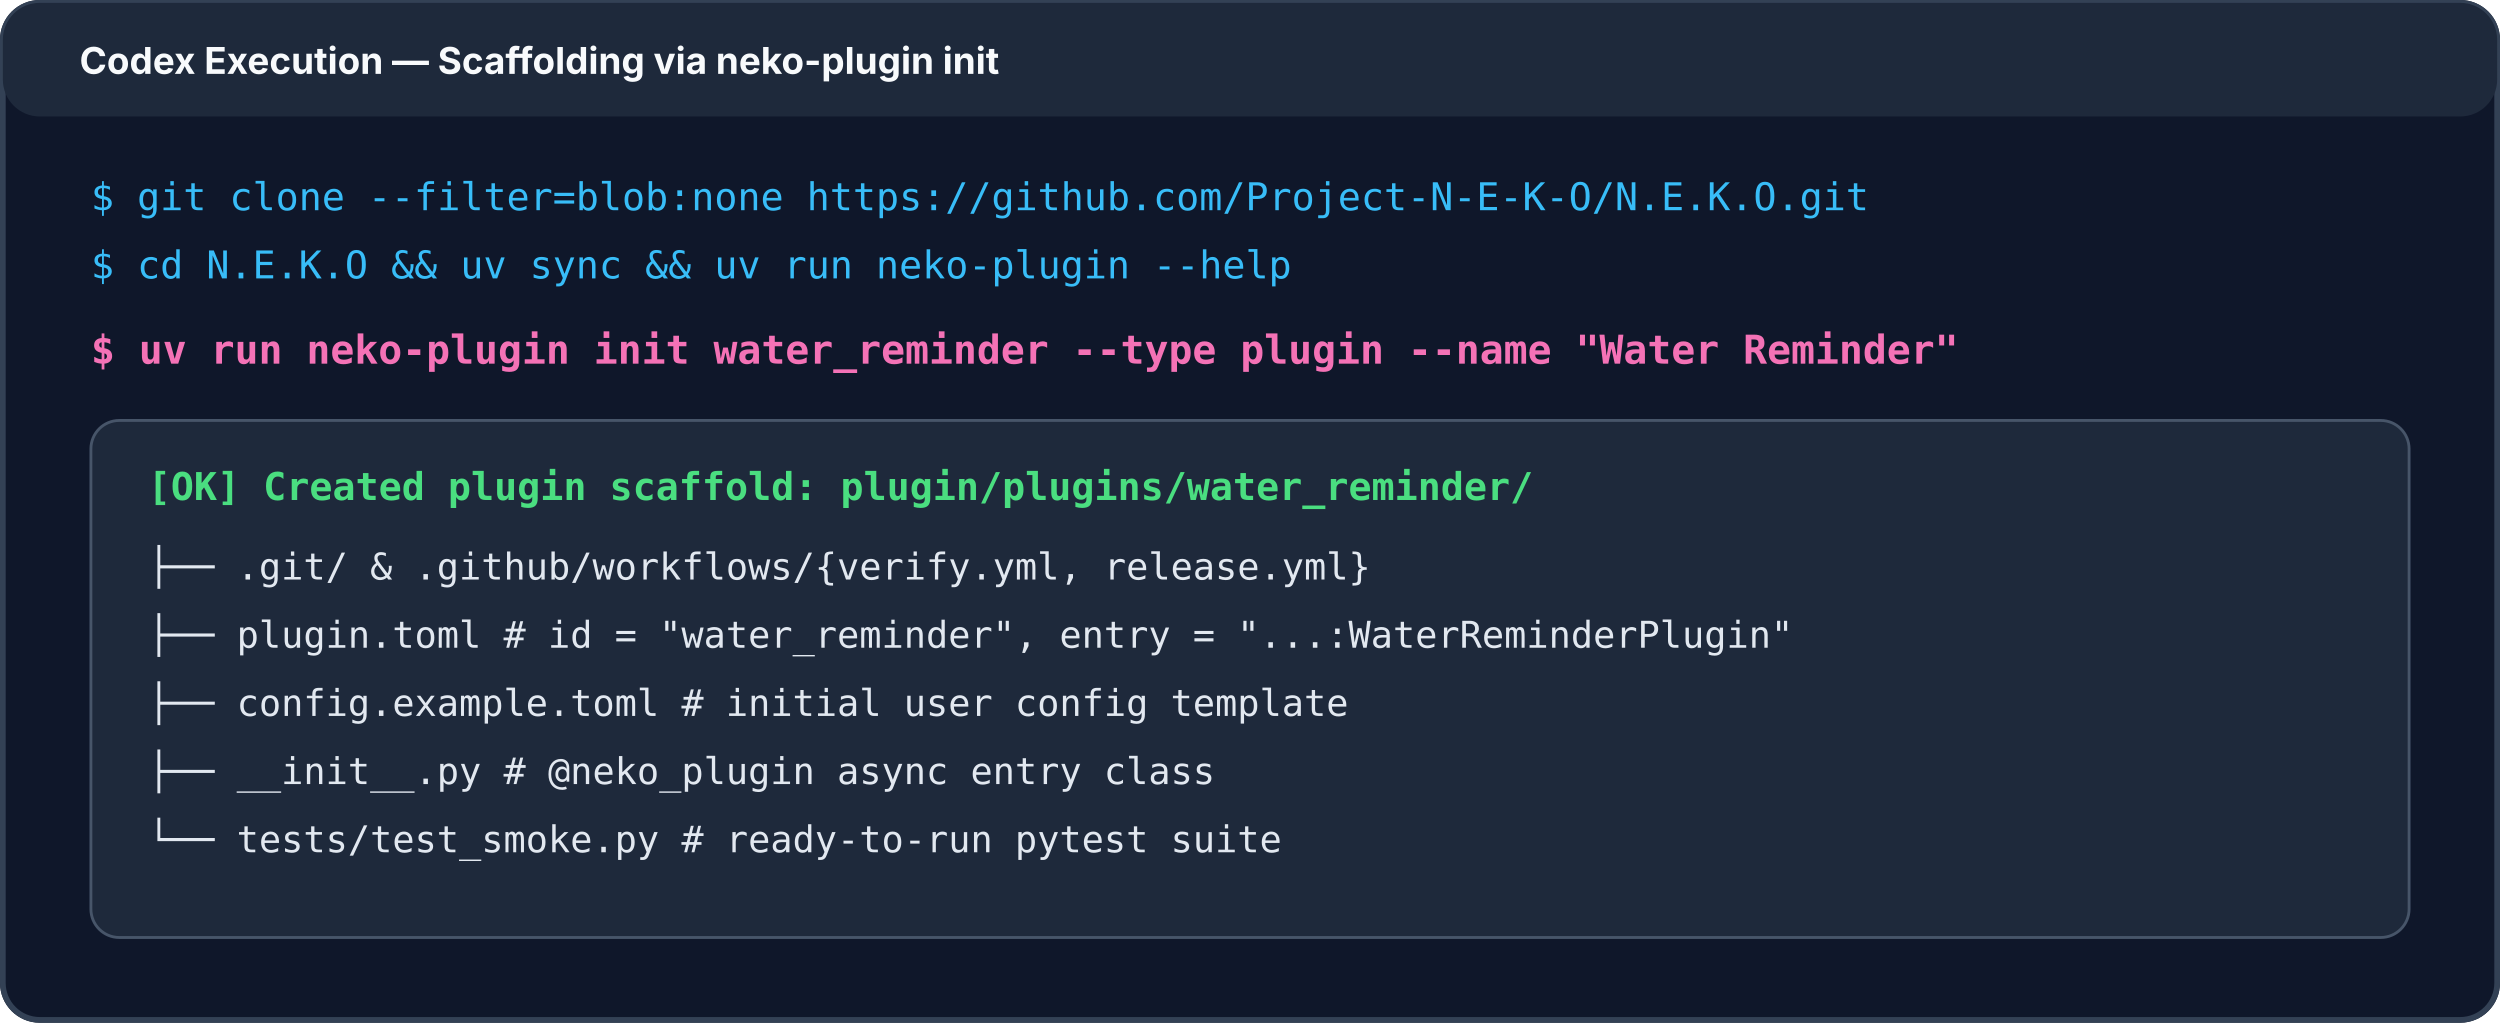
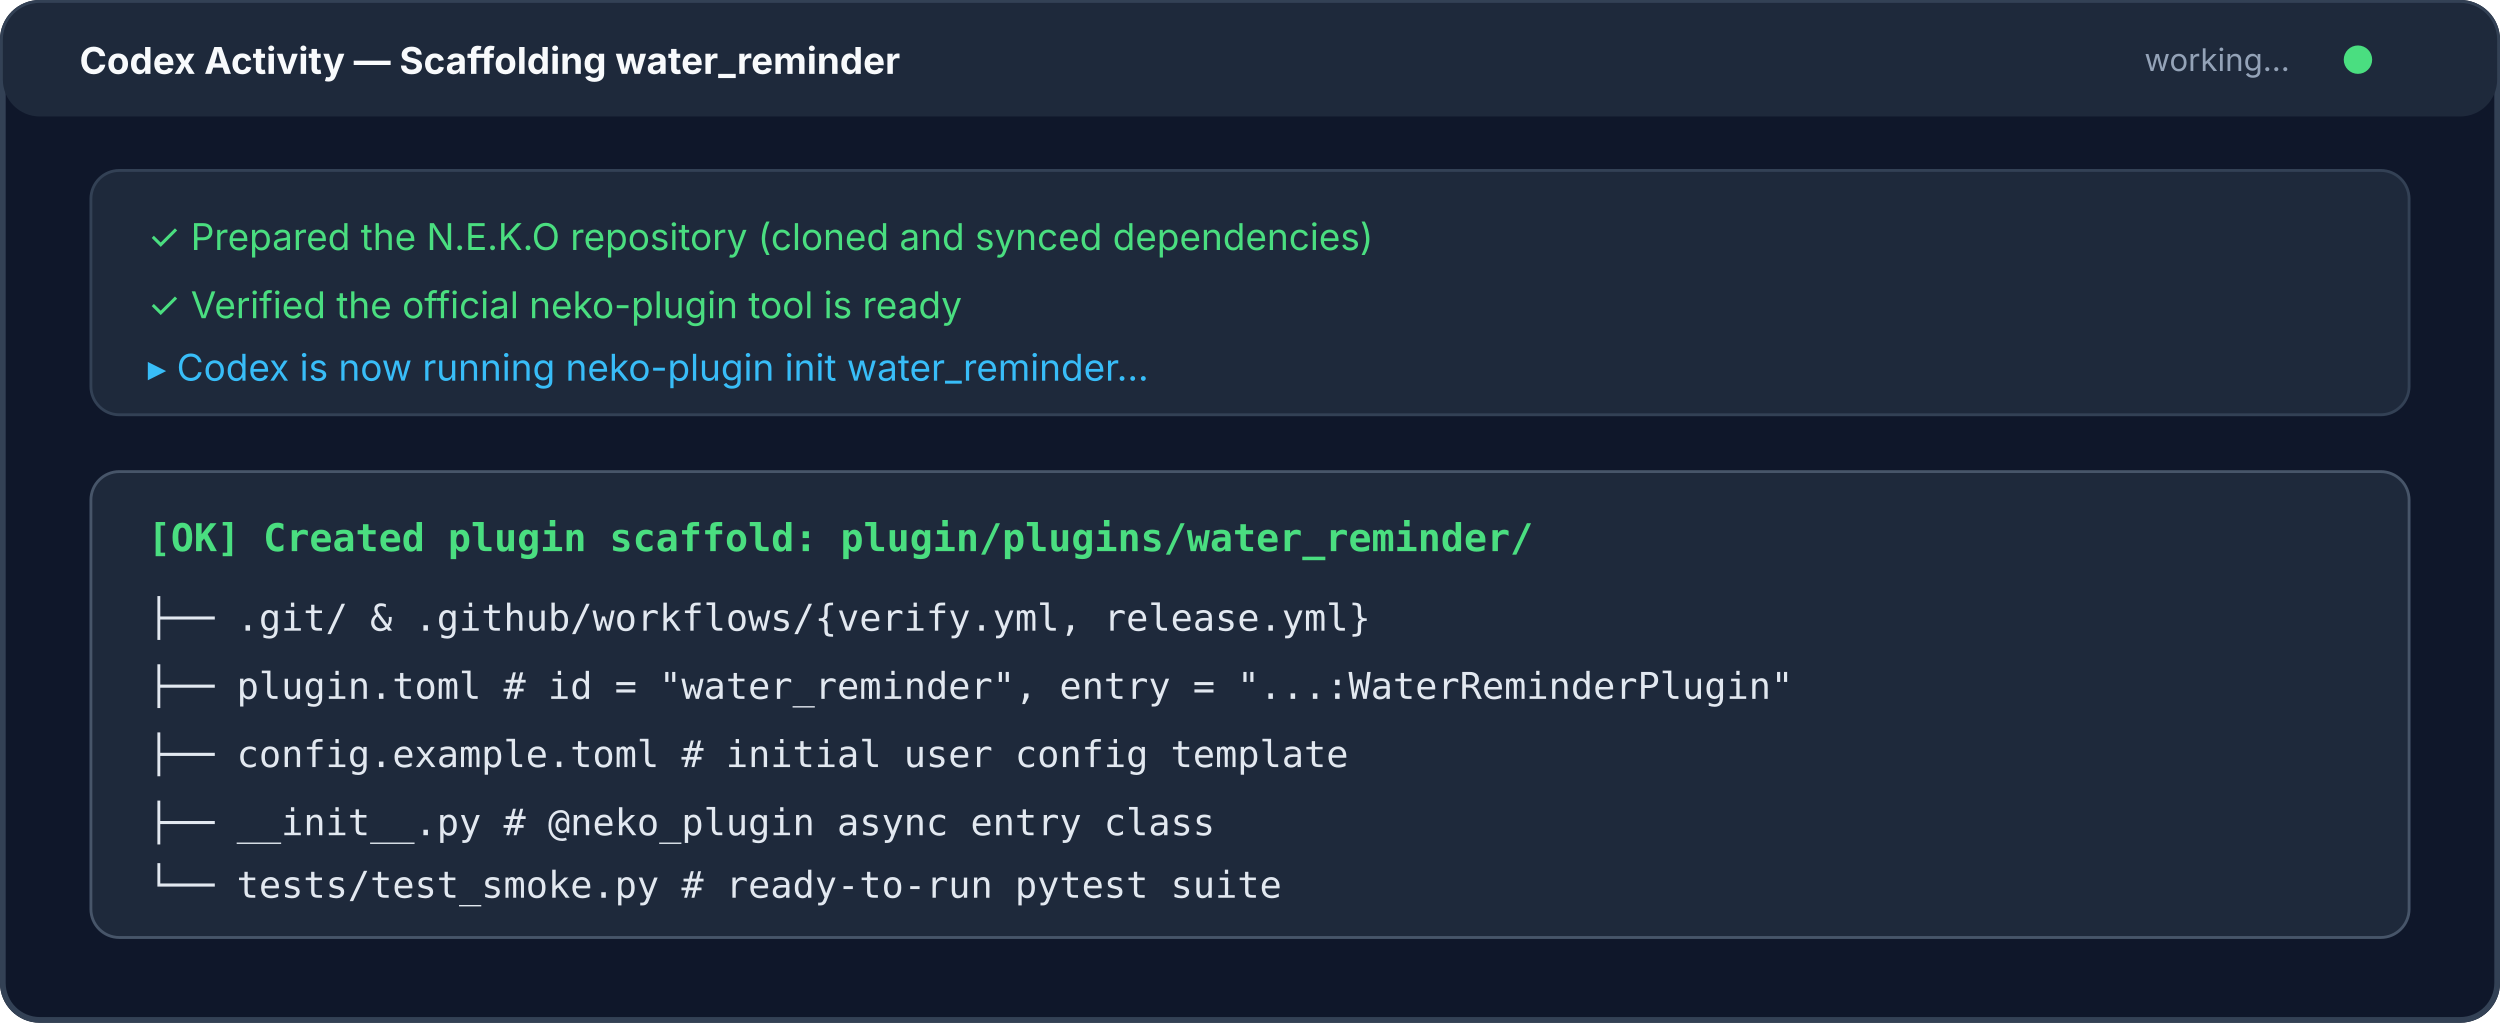
<svg xmlns="http://www.w3.org/2000/svg" viewBox="0 0 880 360" fill="none">
  <rect width="880" height="360" rx="14" fill="#0F172A" />
  <rect x="1" y="1" width="878" height="358" rx="13" stroke="#334155" stroke-width="2" />
  <rect x="1" y="1" width="878" height="40" rx="13" fill="#1E293B" />
-   <text x="28" y="26" fill="#F8FAFC" font-family="system-ui, -apple-system, sans-serif" font-size="13" font-weight="700">Codex Execution — Scaffolding via neko-plugin init</text>
-   <text x="32" y="74" fill="#38BDF8" font-family="ui-monospace, SFMono-Regular, Menlo, monospace" font-size="13.5">$ git clone --filter=blob:none https://github.com/Project-N-E-K-O/N.E.K.O.git</text>
-   <text x="32" y="98" fill="#38BDF8" font-family="ui-monospace, SFMono-Regular, Menlo, monospace" font-size="13.5">$ cd N.E.K.O &amp;&amp; uv sync &amp;&amp; uv run neko-plugin --help</text>
-   <text x="32" y="128" fill="#F472B6" font-family="ui-monospace, SFMono-Regular, Menlo, monospace" font-size="14" font-weight="700">$ uv run neko-plugin init water_reminder --type plugin --name "Water Reminder"</text>
-   <rect x="32" y="148" width="816" height="182" rx="10" fill="#1E293B" stroke="#475569" />
-   <text x="52" y="176" fill="#4ADE80" font-family="ui-monospace, SFMono-Regular, Menlo, monospace" font-size="13.5" font-weight="700">[OK] Created plugin scaffold: plugin/plugins/water_reminder/</text>
-   <text x="52" y="204" fill="#E2E8F0" font-family="ui-monospace, SFMono-Regular, Menlo, monospace" font-size="13">├── .git/ &amp; .github/workflows/{verify.yml, release.yml}</text>
-   <text x="52" y="228" fill="#E2E8F0" font-family="ui-monospace, SFMono-Regular, Menlo, monospace" font-size="13">├── plugin.toml          # id = "water_reminder", entry = "...:WaterReminderPlugin"</text>
-   <text x="52" y="252" fill="#E2E8F0" font-family="ui-monospace, SFMono-Regular, Menlo, monospace" font-size="13">├── config.example.toml  # initial user config template</text>
-   <text x="52" y="276" fill="#E2E8F0" font-family="ui-monospace, SFMono-Regular, Menlo, monospace" font-size="13">├── __init__.py          # @neko_plugin async entry class</text>
-   <text x="52" y="300" fill="#E2E8F0" font-family="ui-monospace, SFMono-Regular, Menlo, monospace" font-size="13">└── tests/test_smoke.py  # ready-to-run pytest suite</text>
+   <text x="28" y="26" fill="#F8FAFC" font-family="system-ui, -apple-system, sans-serif" font-size="13" font-weight="700">Codex Activity — Scaffolding water_reminder</text>
+   <circle cx="830" cy="21" r="5" fill="#4ADE80" />
+   <text x="806" y="25" text-anchor="end" fill="#94A3B8" font-family="system-ui, -apple-system, sans-serif" font-size="11">working…</text>
+   <rect x="32" y="60" width="816" height="86" rx="10" fill="#1E293B" stroke="#334155" />
+   <text x="52" y="88" fill="#4ADE80" font-family="system-ui, -apple-system, sans-serif" font-size="13">✓ Prepared the N.E.K.O repository (cloned and synced dependencies)</text>
+   <text x="52" y="112" fill="#4ADE80" font-family="system-ui, -apple-system, sans-serif" font-size="13">✓ Verified the official neko-plugin tool is ready</text>
+   <text x="52" y="134" fill="#38BDF8" font-family="system-ui, -apple-system, sans-serif" font-size="13">▸ Codex is now running neko-plugin init water_reminder…</text>
+   <rect x="32" y="166" width="816" height="164" rx="10" fill="#1E293B" stroke="#475569" />
+   <text x="52" y="194" fill="#4ADE80" font-family="ui-monospace, SFMono-Regular, Menlo, monospace" font-size="13.5" font-weight="700">[OK] Created plugin scaffold: plugin/plugins/water_reminder/</text>
+   <text x="52" y="222" fill="#E2E8F0" font-family="ui-monospace, SFMono-Regular, Menlo, monospace" font-size="13">├── .git/ &amp; .github/workflows/{verify.yml, release.yml}</text>
+   <text x="52" y="246" fill="#E2E8F0" font-family="ui-monospace, SFMono-Regular, Menlo, monospace" font-size="13">├── plugin.toml          # id = "water_reminder", entry = "...:WaterReminderPlugin"</text>
+   <text x="52" y="270" fill="#E2E8F0" font-family="ui-monospace, SFMono-Regular, Menlo, monospace" font-size="13">├── config.example.toml  # initial user config template</text>
+   <text x="52" y="294" fill="#E2E8F0" font-family="ui-monospace, SFMono-Regular, Menlo, monospace" font-size="13">├── __init__.py          # @neko_plugin async entry class</text>
+   <text x="52" y="316" fill="#E2E8F0" font-family="ui-monospace, SFMono-Regular, Menlo, monospace" font-size="13">└── tests/test_smoke.py  # ready-to-run pytest suite</text>
</svg>
